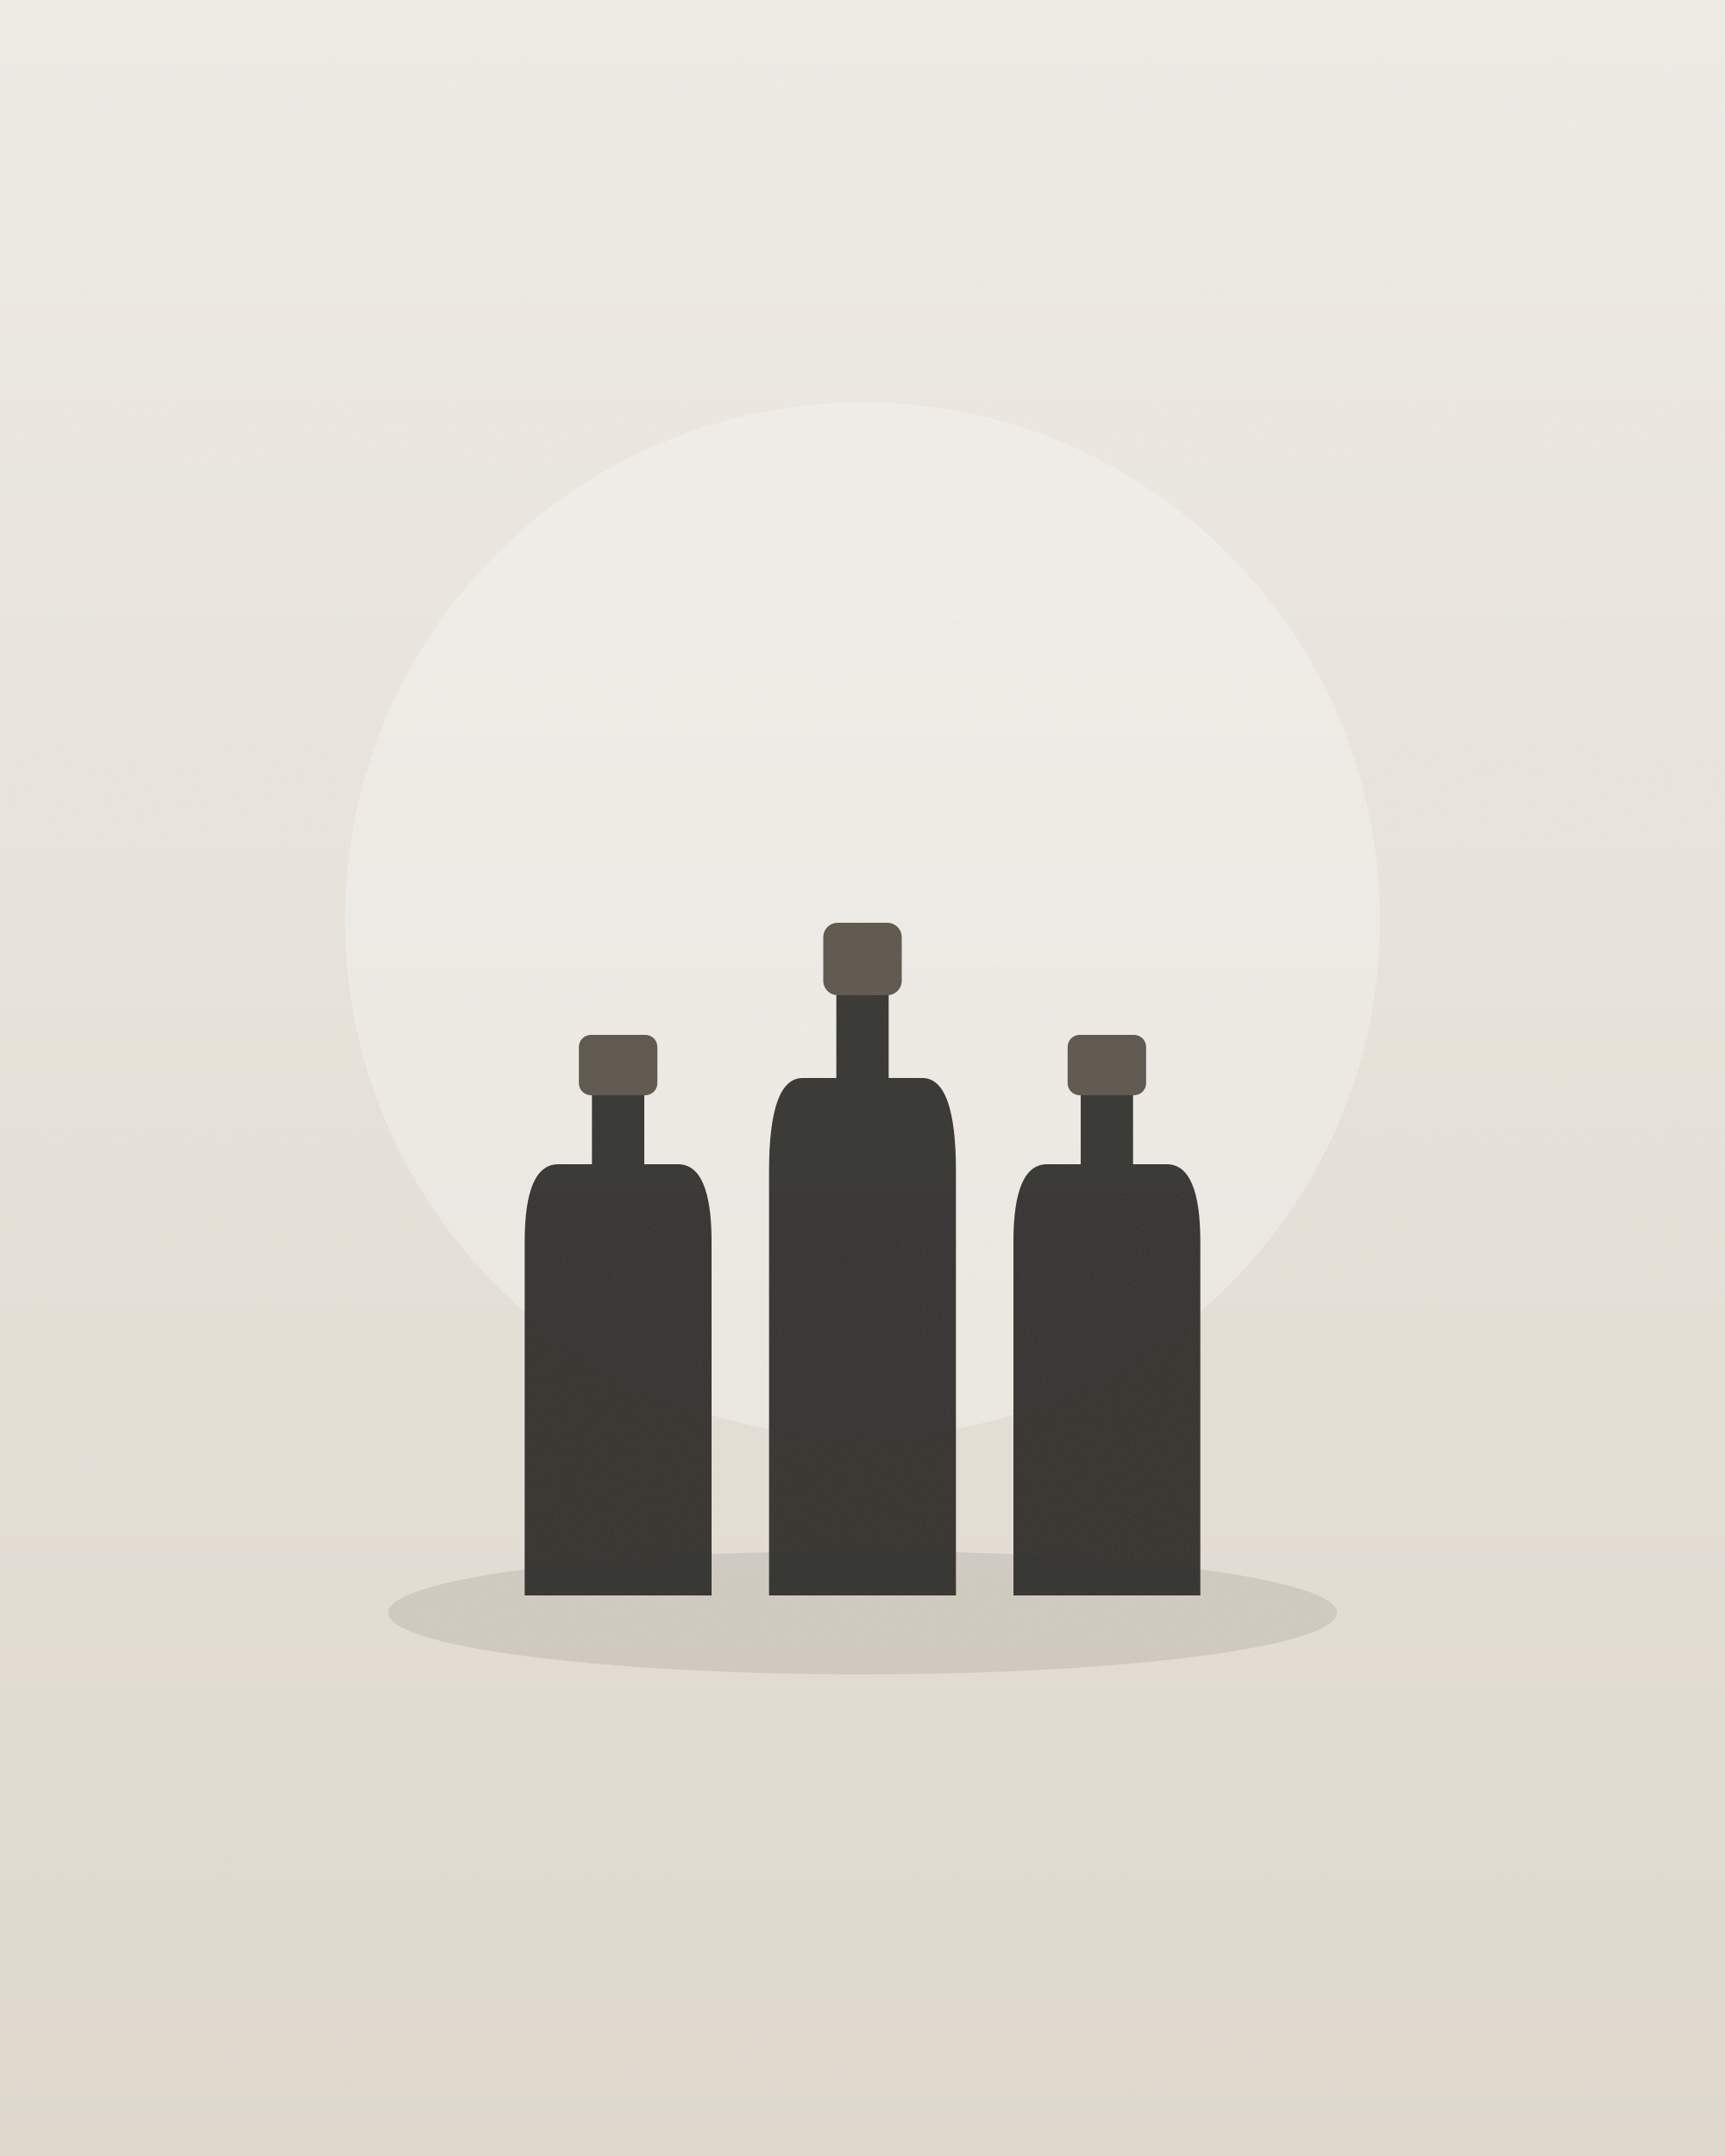
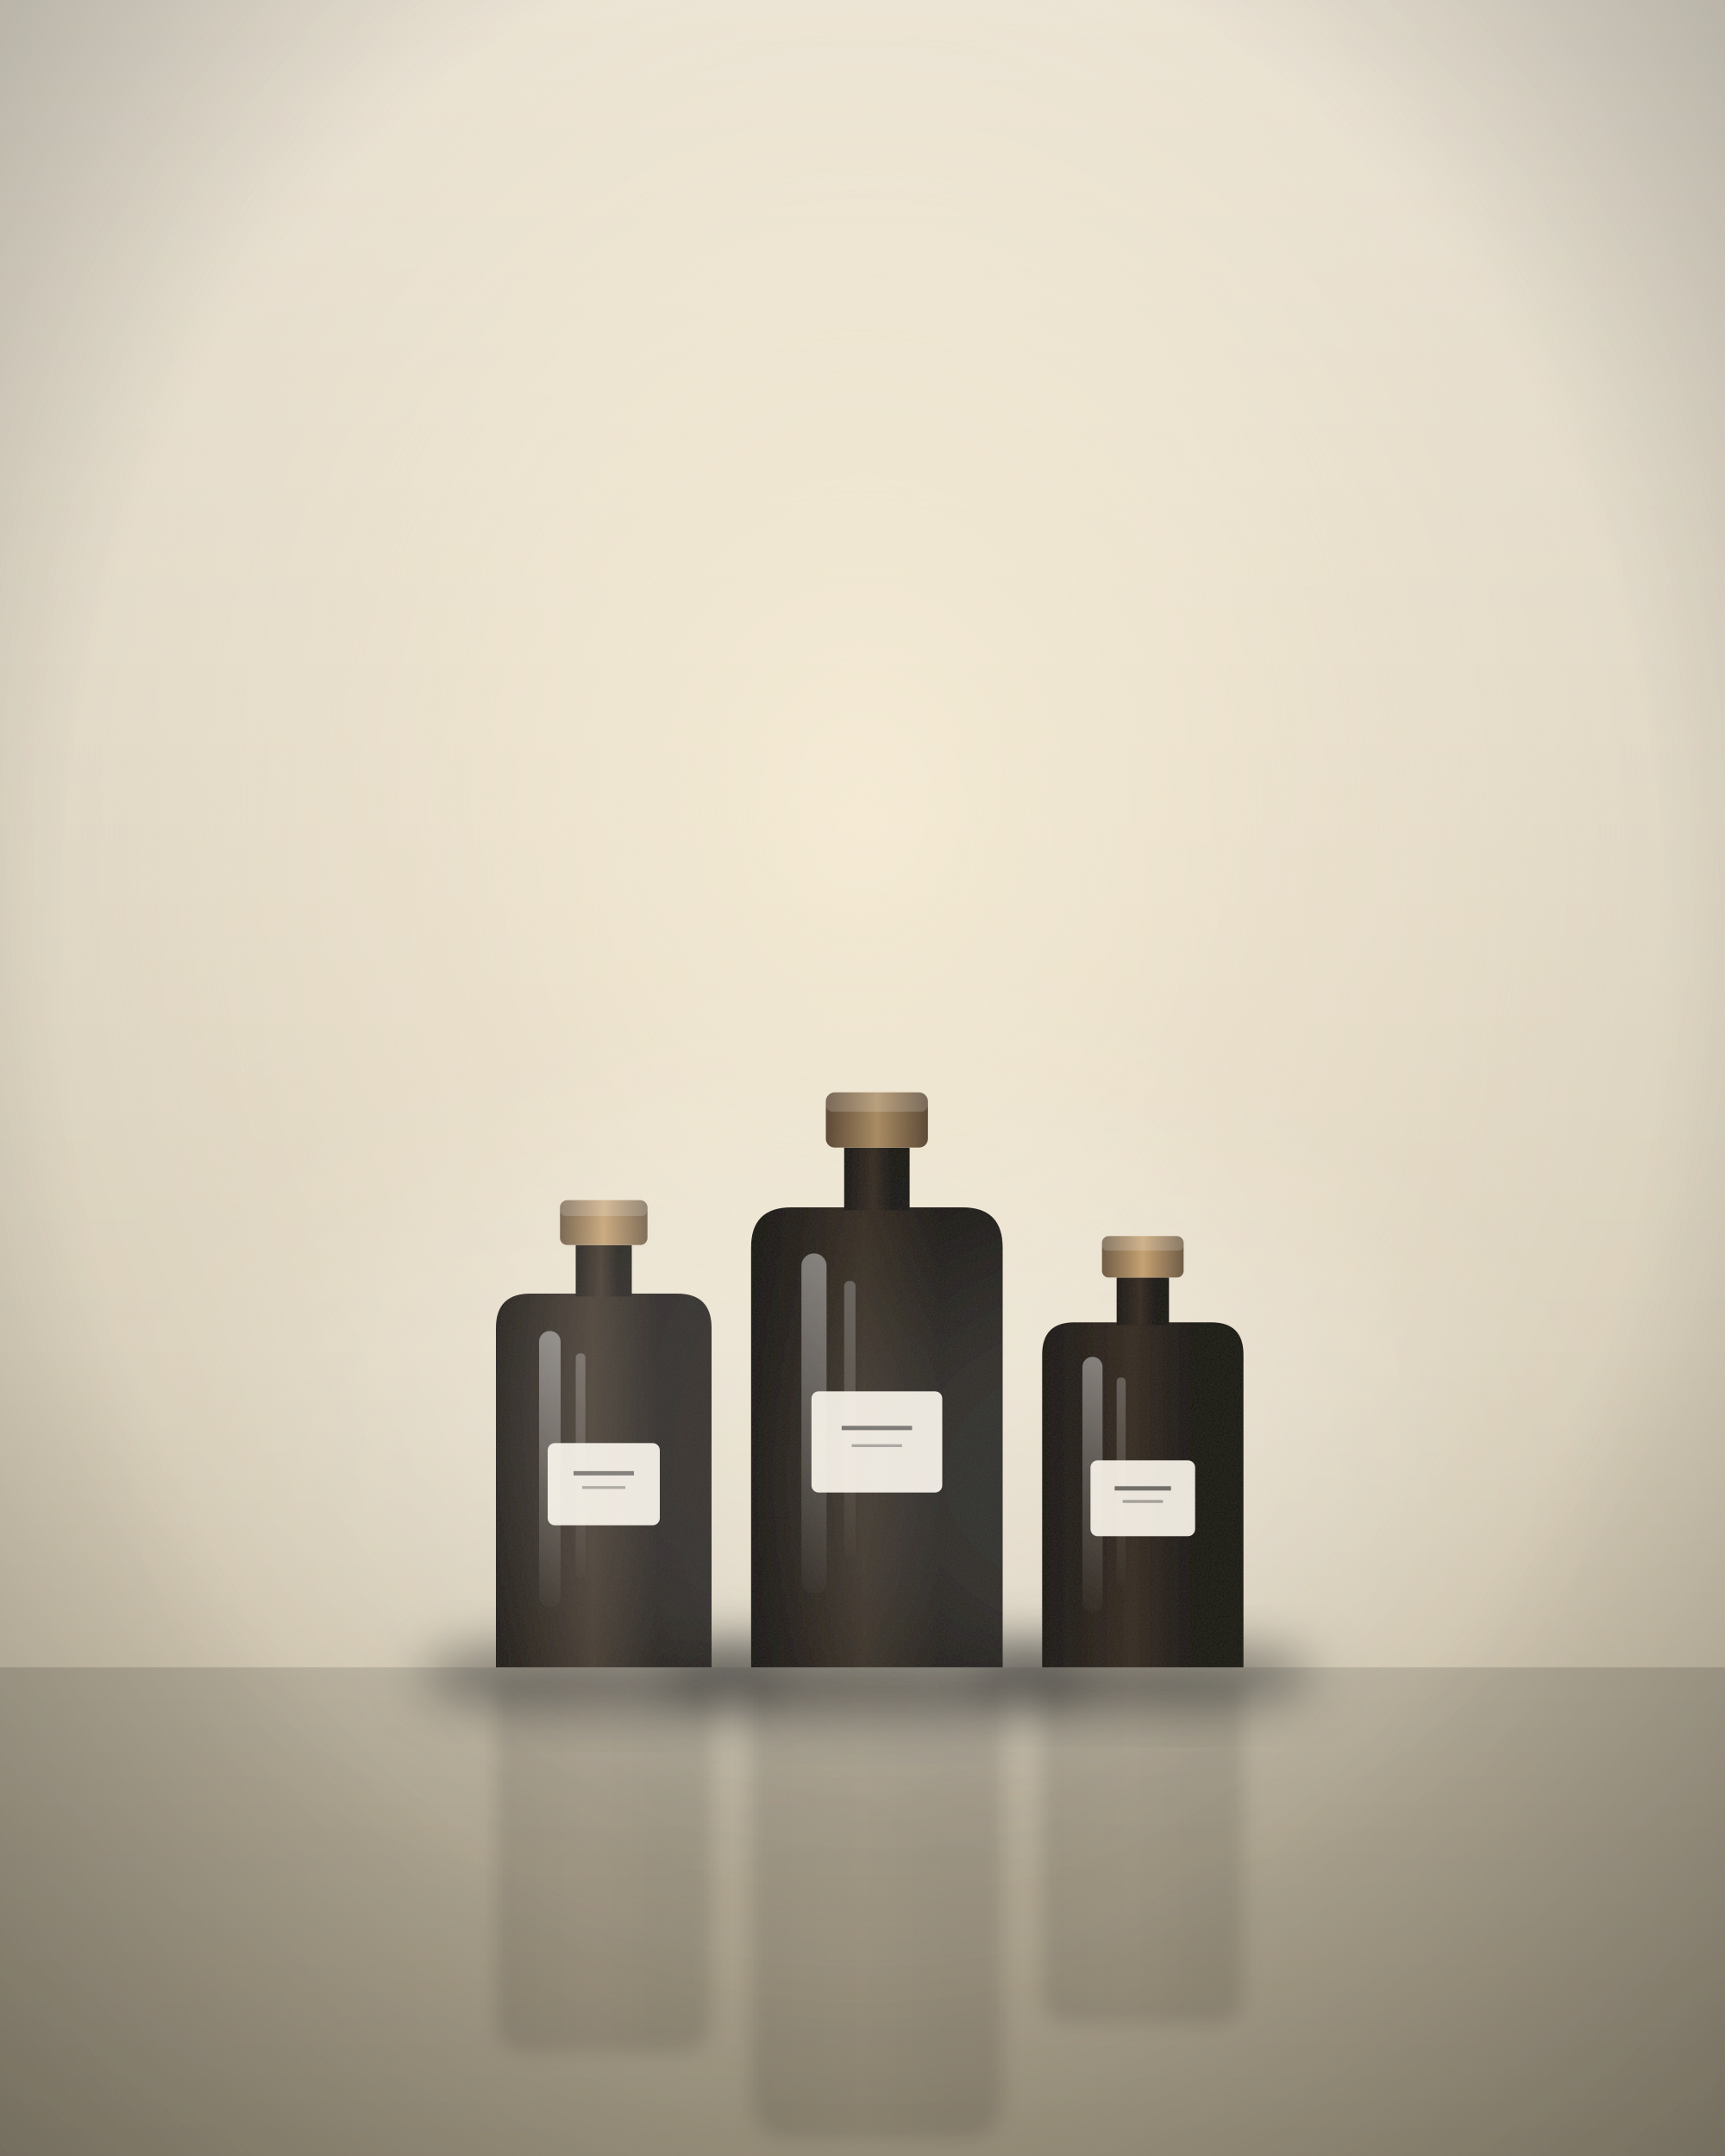
<svg xmlns="http://www.w3.org/2000/svg" viewBox="0 0 1200 1500" width="1200" height="1500" preserveAspectRatio="xMidYMid slice" role="img" aria-hidden="true">
  <defs>
-     <linearGradient id="b" x1="0" y1="0" x2="0" y2="1">
-       <stop offset="0" stop-color="#EFECE6" />
-       <stop offset="1" stop-color="#DFD9CE" />
+     <linearGradient id="bgs5" x1="0" y1="0" x2="0" y2="1">
+       <stop offset="0" stop-color="#E7E0D2" />
+       <stop offset="0.62" stop-color="#D8CFBB" />
+       <stop offset="1" stop-color="#B9AE95" />
    </linearGradient>
-     <filter id="g">
-       <feTurbulence type="fractalNoise" baseFrequency="0.9" numOctaves="2" stitchTiles="stitch" result="n" />
-       <feColorMatrix in="n" type="matrix" values="0 0 0 0 0.35 0 0 0 0 0.32 0 0 0 0 0.28 0 0 0 0.05 0" />
+     <radialGradient id="halos5" cx="0.5" cy="0.38" r="0.55">
+       <stop offset="0" stop-color="#FFF4DC" stop-opacity="0.7" />
+       <stop offset="1" stop-color="#FFF4DC" stop-opacity="0" />
+     </radialGradient>
+     <radialGradient id="vigs5" cx="0.5" cy="0.44" r="0.85">
+       <stop offset="0.55" stop-color="#000" stop-opacity="0" />
+       <stop offset="1" stop-color="#000" stop-opacity="0.38" />
+     </radialGradient>
+     <linearGradient id="bodys5a" x1="0" y1="0" x2="1" y2="0">
+       <stop offset="0" stop-color="#181410" />
+       <stop offset="0.45" stop-color="#3C3126" />
+       <stop offset="0.75" stop-color="#181410" />
+       <stop offset="1" stop-color="#181410" />
+     </linearGradient>
+     <linearGradient id="streaks5a" x1="0" y1="0" x2="0" y2="1">
+       <stop offset="0" stop-color="#FFF" stop-opacity="0.85" />
+       <stop offset="1" stop-color="#FFF" stop-opacity="0.05" />
+     </linearGradient>
+     <linearGradient id="caps5a" x1="0" y1="0" x2="1" y2="0">
+       <stop offset="0" stop-color="#6E5A42" />
+       <stop offset="0.5" stop-color="#C6A272" />
+       <stop offset="1" stop-color="#6E5A42" />
+     </linearGradient>
+     <filter id="bs5as" x="-60%" y="-60%" width="220%" height="220%">
+       <feGaussianBlur stdDeviation="18" />
+     </filter>
+     <filter id="bs5ag" x="-60%" y="-60%" width="220%" height="220%">
+       <feGaussianBlur stdDeviation="60" />
+     </filter>
+     <filter id="bs5ar" x="-60%" y="-60%" width="220%" height="220%">
+       <feGaussianBlur stdDeviation="6" />
+     </filter>
+     <filter id="bs5ae" x="-60%" y="-60%" width="220%" height="220%">
+       <feGaussianBlur stdDeviation="2" />
+     </filter>
+     <linearGradient id="bodys5b" x1="0" y1="0" x2="1" y2="0">
+       <stop offset="0" stop-color="#14110E" />
+       <stop offset="0.45" stop-color="#332A20" />
+       <stop offset="0.75" stop-color="#14110E" />
+       <stop offset="1" stop-color="#14110E" />
+     </linearGradient>
+     <linearGradient id="streaks5b" x1="0" y1="0" x2="0" y2="1">
+       <stop offset="0" stop-color="#FFF" stop-opacity="0.85" />
+       <stop offset="1" stop-color="#FFF" stop-opacity="0.05" />
+     </linearGradient>
+     <linearGradient id="caps5b" x1="0" y1="0" x2="1" y2="0">
+       <stop offset="0" stop-color="#5A4632" />
+       <stop offset="0.5" stop-color="#A98B5F" />
+       <stop offset="1" stop-color="#5A4632" />
+     </linearGradient>
+     <filter id="bs5bs" x="-60%" y="-60%" width="220%" height="220%">
+       <feGaussianBlur stdDeviation="18" />
+     </filter>
+     <filter id="bs5bg" x="-60%" y="-60%" width="220%" height="220%">
+       <feGaussianBlur stdDeviation="60" />
+     </filter>
+     <filter id="bs5br" x="-60%" y="-60%" width="220%" height="220%">
+       <feGaussianBlur stdDeviation="6" />
+     </filter>
+     <filter id="bs5be" x="-60%" y="-60%" width="220%" height="220%">
+       <feGaussianBlur stdDeviation="2" />
+     </filter>
+     <linearGradient id="bodys5c" x1="0" y1="0" x2="1" y2="0">
+       <stop offset="0" stop-color="#181410" />
+       <stop offset="0.45" stop-color="#352B21" />
+       <stop offset="0.75" stop-color="#181410" />
+       <stop offset="1" stop-color="#181410" />
+     </linearGradient>
+     <linearGradient id="streaks5c" x1="0" y1="0" x2="0" y2="1">
+       <stop offset="0" stop-color="#FFF" stop-opacity="0.85" />
+       <stop offset="1" stop-color="#FFF" stop-opacity="0.05" />
+     </linearGradient>
+     <linearGradient id="caps5c" x1="0" y1="0" x2="1" y2="0">
+       <stop offset="0" stop-color="#6E5A42" />
+       <stop offset="0.5" stop-color="#C6A272" />
+       <stop offset="1" stop-color="#6E5A42" />
+     </linearGradient>
+     <filter id="bs5cs" x="-60%" y="-60%" width="220%" height="220%">
+       <feGaussianBlur stdDeviation="18" />
+     </filter>
+     <filter id="bs5cg" x="-60%" y="-60%" width="220%" height="220%">
+       <feGaussianBlur stdDeviation="60" />
+     </filter>
+     <filter id="bs5cr" x="-60%" y="-60%" width="220%" height="220%">
+       <feGaussianBlur stdDeviation="6" />
+     </filter>
+     <filter id="bs5ce" x="-60%" y="-60%" width="220%" height="220%">
+       <feGaussianBlur stdDeviation="2" />
+     </filter>
+     <filter id="grain">
+       <feTurbulence type="fractalNoise" baseFrequency="0.8" numOctaves="2" stitchTiles="stitch" result="n" />
+       <feColorMatrix in="n" type="matrix" values="0 0 0 0 0.5 0 0 0 0 0.45 0 0 0 0 0.4 0 0 0 0.035 0" />
      <feComposite operator="over" in2="SourceGraphic" />
    </filter>
  </defs>
-   <g filter="url(#g)">
-     <rect width="1200" height="1500" fill="url(#b)" />
-     <circle cx="600" cy="640" r="360" fill="#FFFFFF" opacity="0.28" />
-     <ellipse cx="600" cy="1122" rx="330" ry="42.9" fill="#1C1B19" opacity="0.1" />
-     <path d="M365.0 1110 L365.0 864.0 Q365.0 810 388.4 810 L471.6 810 Q495.0 810 495.0 864.0 L495.0 1110 Z" fill="#1C1B19" opacity="0.88" />
-     <rect x="411.8" y="762.0" width="36.4" height="48.0" fill="#1C1B19" opacity="0.88" />
-     <rect x="402.7" y="720.0" width="54.6" height="42" rx="8.4" fill="#4B443C" opacity="0.88" />
-     <path d="M535.0 1110 L535.0 814.8 Q535.0 750 558.4 750 L641.6 750 Q665.0 750 665.0 814.8 L665.0 1110 Z" fill="#1C1B19" opacity="0.88" />
-     <rect x="581.8" y="692.4" width="36.4" height="57.6" fill="#1C1B19" opacity="0.88" />
-     <rect x="572.7" y="642.0" width="54.6" height="50.4" rx="10.08" fill="#4B443C" opacity="0.88" />
-     <path d="M705.0 1110 L705.0 864.0 Q705.0 810 728.4 810 L811.6 810 Q835.0 810 835.0 864.0 L835.0 1110 Z" fill="#1C1B19" opacity="0.88" />
-     <rect x="751.8" y="762.0" width="36.4" height="48.0" fill="#1C1B19" opacity="0.88" />
-     <rect x="742.7" y="720.0" width="54.6" height="42" rx="8.4" fill="#4B443C" opacity="0.88" />
+   <g filter="url(#grain)">
+     <rect width="1200" height="1500" fill="url(#bgs5)" />
+     <rect width="1200" height="1500" fill="url(#halos5)" />
+     <rect x="0" y="1160" width="1200" height="340" fill="#000" opacity="0.14" />
+     <ellipse cx="420" cy="1166" rx="127.5" ry="24.0" fill="#000" opacity="0.5" filter="url(#bs5as)" />
+     <ellipse cx="420" cy="1017.0" rx="255.0" ry="195.0" fill="#FFF" opacity="0.14" filter="url(#bs5ag)" />
+     <g transform="translate(0 2328) scale(1 -1)" opacity="0.14">
+       <path d="M345.0 1160 L345.0 924.0 Q345.0 900 369.0 900 L471.0 900 Q495.0 900 495.0 924.0 L495.0 1160 Z" fill="url(#bodys5a)" filter="url(#bs5ar)" />
+     </g>
+     <path d="M345.0 1160 L345.0 924.0 Q345.0 900 369.0 900 L471.0 900 Q495.0 900 495.0 924.0 L495.0 1160 Z" fill="url(#bodys5a)" />
+     <path d="M348.0 1156 L348.0 928.0" stroke="#FFF" stroke-width="5" opacity="0.55" filter="url(#bs5ae)" stroke-linecap="round" />
+     <path d="M491.0 1154 L491.0 930.0" stroke="#FFF" stroke-width="3" opacity="0.28" filter="url(#bs5ae)" stroke-linecap="round" />
+     <rect x="375.0" y="926.0" width="15.0" height="192.4" rx="7.5" fill="url(#streaks5a)" opacity="0.5" />
+     <rect x="400.5" y="941.6" width="6.75" height="156.0" rx="3.0" fill="url(#streaks5a)" opacity="0.3" />
+     <rect x="400.5" y="866.2" width="39.0" height="35.8" fill="url(#bodys5a)" />
+     <rect x="389.58" y="835.0" width="60.84" height="31.2" rx="4.992" fill="url(#caps5a)" />
+     <rect x="389.58" y="835.0" width="60.84" height="10.92" rx="3.744" fill="#FFF" opacity="0.18" />
+     <rect x="381.0" y="1004.0" width="78.0" height="57.2" rx="5" fill="#F6F1E8" opacity="0.94" />
+     <rect x="399.0" y="1023.5" width="42" height="3" fill="#1C1B19" opacity="0.6" />
+     <rect x="405.0" y="1033.9" width="30.0" height="2" fill="#1C1B19" opacity="0.35" />
+     <ellipse cx="610" cy="1166" rx="148.75" ry="28.0" fill="#000" opacity="0.5" filter="url(#bs5bs)" />
+     <ellipse cx="610" cy="984.0" rx="297.5" ry="240.0" fill="#FFF" opacity="0.14" filter="url(#bs5bg)" />
+     <g transform="translate(0 2328) scale(1 -1)" opacity="0.14">
+       <path d="M522.5 1160 L522.5 868.0 Q522.5 840 550.5 840 L669.5 840 Q697.5 840 697.5 868.0 L697.5 1160 Z" fill="url(#bodys5b)" filter="url(#bs5br)" />
+     </g>
+     <path d="M522.5 1160 L522.5 868.0 Q522.5 840 550.5 840 L669.5 840 Q697.5 840 697.5 868.0 L697.5 1160 Z" fill="url(#bodys5b)" />
+     <path d="M525.5 1156 L525.5 872.0" stroke="#FFF" stroke-width="5" opacity="0.55" filter="url(#bs5be)" stroke-linecap="round" />
+     <path d="M693.5 1154 L693.5 874.0" stroke="#FFF" stroke-width="3" opacity="0.28" filter="url(#bs5be)" stroke-linecap="round" />
+     <rect x="557.5" y="872.0" width="17.5" height="236.8" rx="8.75" fill="url(#streaks5b)" opacity="0.5" />
+     <rect x="587.25" y="891.2" width="7.875" height="192.0" rx="3.5" fill="url(#streaks5b)" opacity="0.3" />
+     <rect x="587.25" y="798.4" width="45.5" height="43.6" fill="url(#bodys5b)" />
+     <rect x="574.51" y="760.0" width="70.98" height="38.4" rx="6.144" fill="url(#caps5b)" />
+     <rect x="574.51" y="760.0" width="70.98" height="13.44" rx="4.608" fill="#FFF" opacity="0.18" />
+     <rect x="564.5" y="968.0" width="91.0" height="70.4" rx="5" fill="#F6F1E8" opacity="0.94" />
+     <rect x="585.5" y="992.0" width="49" height="3" fill="#1C1B19" opacity="0.6" />
+     <rect x="592.5" y="1004.8" width="35.0" height="2" fill="#1C1B19" opacity="0.35" />
+     <ellipse cx="795" cy="1166" rx="119.0" ry="22.4" fill="#000" opacity="0.5" filter="url(#bs5cs)" />
+     <ellipse cx="795" cy="1028.0" rx="238.0" ry="180.0" fill="#FFF" opacity="0.14" filter="url(#bs5cg)" />
+     <g transform="translate(0 2328) scale(1 -1)" opacity="0.14">
+       <path d="M725.0 1160 L725.0 942.4 Q725.0 920 747.4 920 L842.6 920 Q865.0 920 865.0 942.4 L865.0 1160 Z" fill="url(#bodys5c)" filter="url(#bs5cr)" />
+     </g>
+     <path d="M725.0 1160 L725.0 942.4 Q725.0 920 747.4 920 L842.6 920 Q865.0 920 865.0 942.4 L865.0 1160 Z" fill="url(#bodys5c)" />
+     <path d="M728.0 1156 L728.0 946.4" stroke="#FFF" stroke-width="5" opacity="0.55" filter="url(#bs5ce)" stroke-linecap="round" />
+     <path d="M861.0 1154 L861.0 948.4" stroke="#FFF" stroke-width="3" opacity="0.28" filter="url(#bs5ce)" stroke-linecap="round" />
+     <rect x="753.0" y="944.0" width="14.0" height="177.6" rx="7.0" fill="url(#streaks5c)" opacity="0.5" />
+     <rect x="776.8" y="958.4" width="6.3" height="144.0" rx="2.8" fill="url(#streaks5c)" opacity="0.3" />
+     <rect x="776.8" y="888.8" width="36.4" height="33.2" fill="url(#bodys5c)" />
+     <rect x="766.608" y="860.0" width="56.784" height="28.8" rx="4.608" fill="url(#caps5c)" />
+     <rect x="766.608" y="860.0" width="56.784" height="10.08" rx="3.456" fill="#FFF" opacity="0.18" />
+     <rect x="758.6" y="1016.0" width="72.8" height="52.8" rx="5" fill="#F6F1E8" opacity="0.94" />
+     <rect x="775.4" y="1034.0" width="39.2" height="3" fill="#1C1B19" opacity="0.6" />
+     <rect x="781.0" y="1043.6" width="28.0" height="2" fill="#1C1B19" opacity="0.35" />
+     <rect width="1200" height="1500" fill="url(#vigs5)" />
  </g>
</svg>
